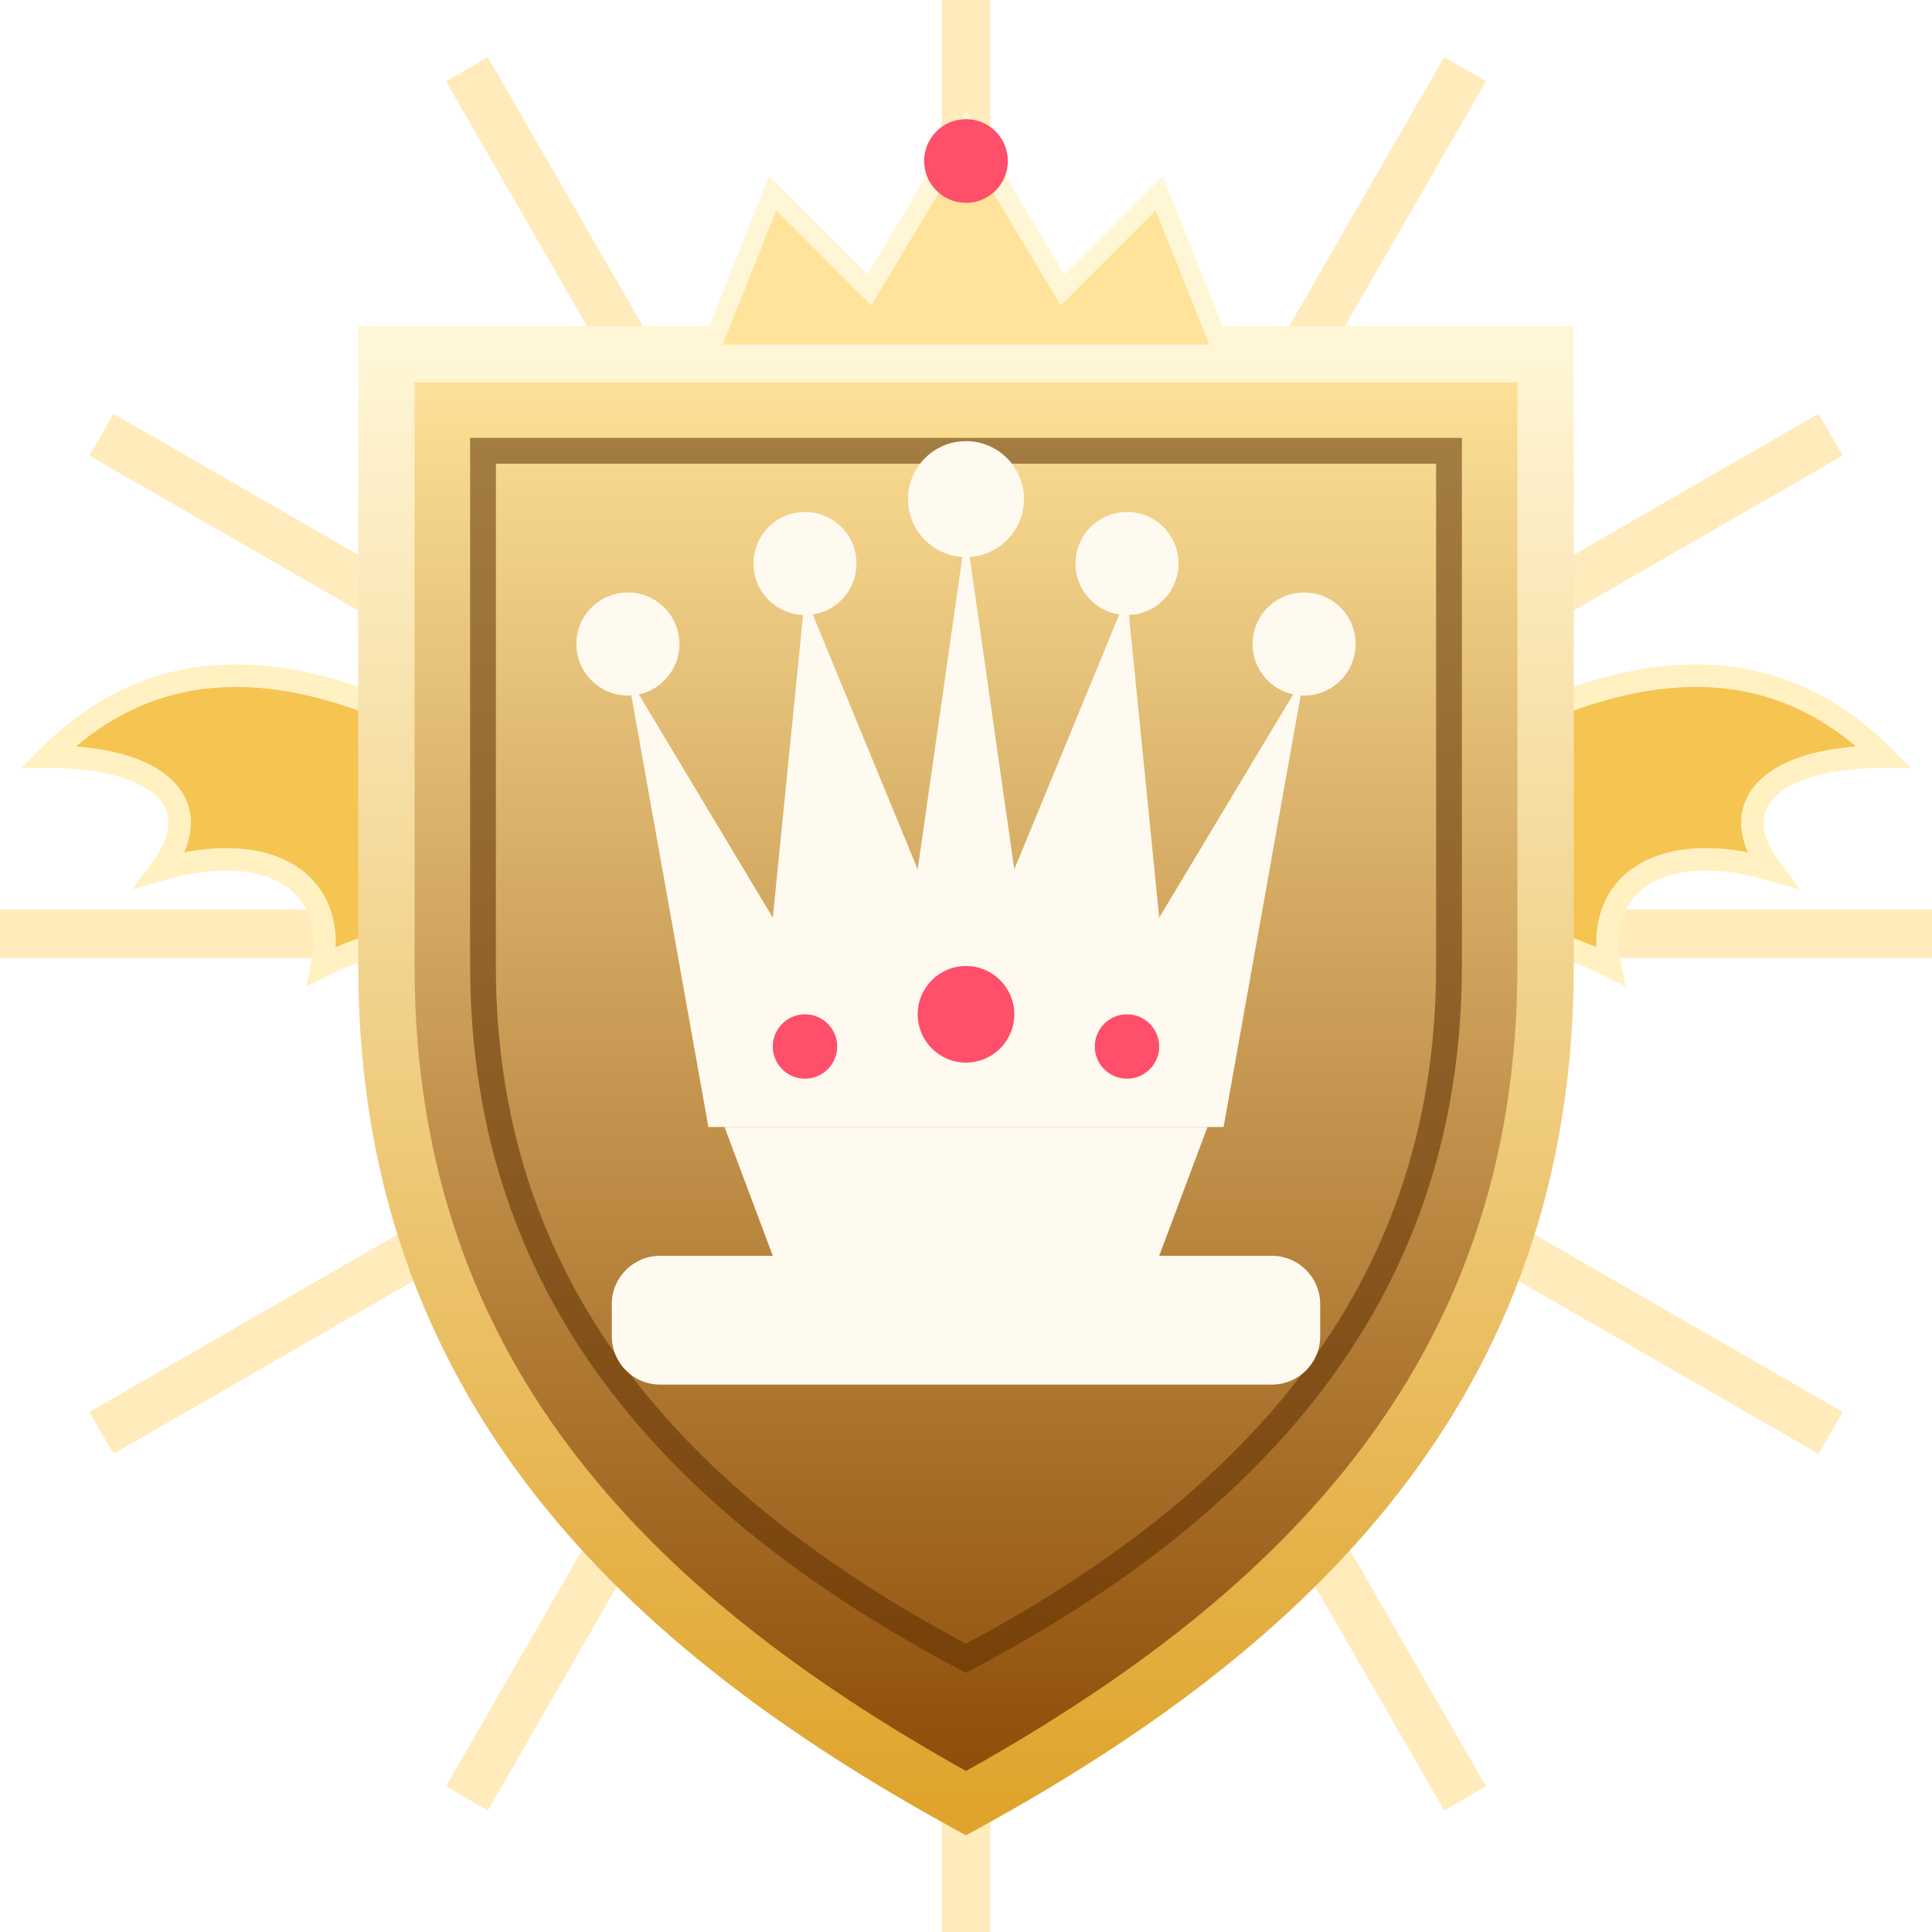
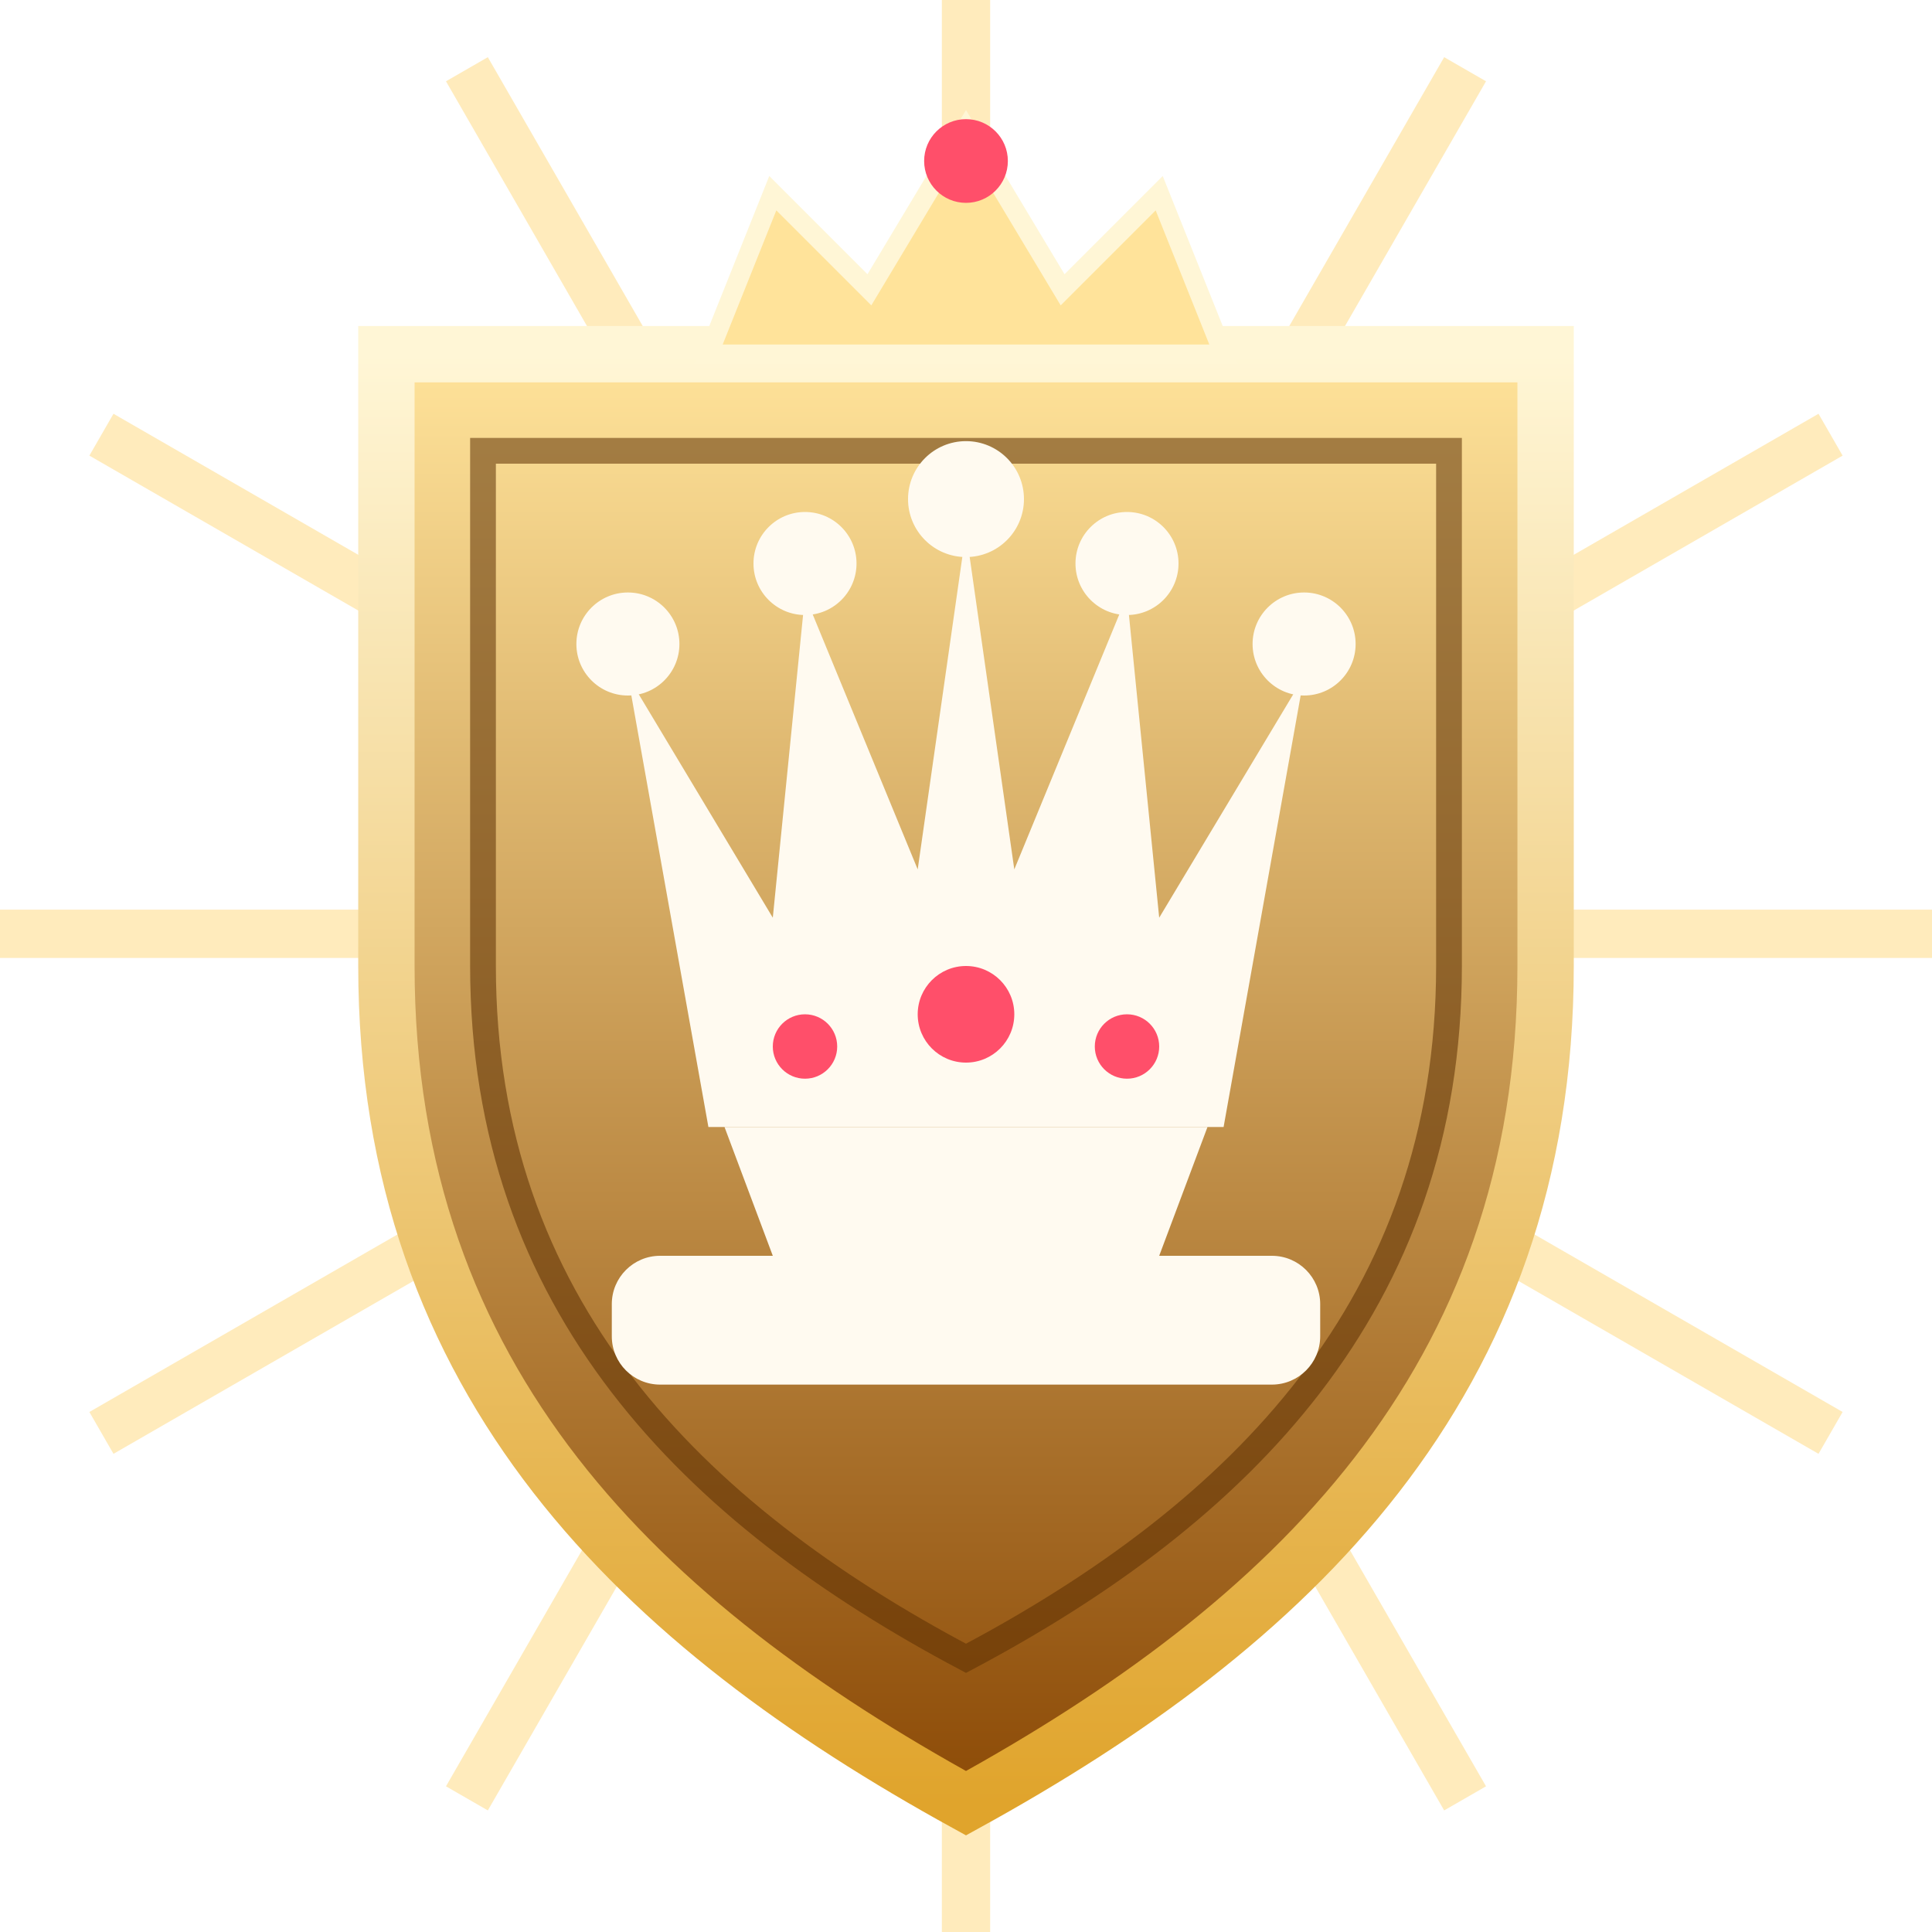
<svg xmlns="http://www.w3.org/2000/svg" viewBox="0 0 120 120" width="120" height="120">
  <defs>
    <linearGradient id="g" x1="0" y1="0" x2="0" y2="1">
      <stop offset="0" stop-color="#ffe39a" />
      <stop offset="1" stop-color="#8c4a06" />
    </linearGradient>
    <linearGradient id="b" x1="0" y1="0" x2="0" y2="1">
      <stop offset="0" stop-color="#fff6d6" />
      <stop offset="1" stop-color="#e0a42c" />
    </linearGradient>
  </defs>
  <path d="M60.0 24.0L60.0 -4.0" stroke="#ffd36b" stroke-width="3" opacity=".45" />
  <path d="M77.0 28.6L91.0 4.3" stroke="#ffd36b" stroke-width="3" opacity=".45" />
  <path d="M89.4 41.0L113.7 27.0" stroke="#ffd36b" stroke-width="3" opacity=".45" />
  <path d="M94.0 58.0L122.0 58.0" stroke="#ffd36b" stroke-width="3" opacity=".45" />
  <path d="M89.4 75.0L113.7 89.0" stroke="#ffd36b" stroke-width="3" opacity=".45" />
  <path d="M77.0 87.4L91.0 111.7" stroke="#ffd36b" stroke-width="3" opacity=".45" />
  <path d="M60.0 92.0L60.0 120.0" stroke="#ffd36b" stroke-width="3" opacity=".45" />
  <path d="M43.0 87.4L29.0 111.7" stroke="#ffd36b" stroke-width="3" opacity=".45" />
  <path d="M30.6 75.0L6.3 89.0" stroke="#ffd36b" stroke-width="3" opacity=".45" />
  <path d="M26.0 58.0L-2.0 58.0" stroke="#ffd36b" stroke-width="3" opacity=".45" />
  <path d="M30.6 41.0L6.3 27.0" stroke="#ffd36b" stroke-width="3" opacity=".45" />
  <path d="M43.0 28.6L29.0 4.3" stroke="#ffd36b" stroke-width="3" opacity=".45" />
-   <path d="M28 46C17 40 9 41 3 47c7 0 10 3 7 7 7-2 11 1 10 6 6-3 10-2 11 2 2-5 4-11-3-16z" fill="#f5c451" stroke="#fff1c2" stroke-width="1.4" />
-   <g transform="matrix(-1 0 0 1 120 0)">
-     <path d="M28 46C17 40 9 41 3 47c7 0 10 3 7 7 7-2 11 1 10 6 6-3 10-2 11 2 2-5 4-11-3-16z" fill="#f5c451" stroke="#fff1c2" stroke-width="1.4" />
-   </g>
  <path d="M24 22h72v38c0 26-16 41-36 52-20-11-36-26-36-52z" fill="url(#g)" stroke="url(#b)" stroke-width="3.5" />
  <path d="M30 28h60v32c0 21-13 34-30 43-17-9-30-22-30-43z" fill="none" stroke="#5c2f02" stroke-width="1.6" opacity=".55" />
  <path d="M44 22l4-10 6 6 6-10 6 10 6-6 4 10z" fill="#ffe39a" stroke="#fff6d6" stroke-width="1.2" />
  <circle cx="60" cy="10" r="2.6" fill="#ff4f6a" />
  <g>
    <path d="M44 70L39 42l9 15 2-20 7 17 3-21 3 21 7-17 2 20 9-15-5 28z" fill="#fffaf0" />
    <g fill="#fffaf0">
      <circle cx="39" cy="40" r="3.2" />
      <circle cx="50" cy="35" r="3.2" />
      <circle cx="60" cy="31" r="3.6" />
      <circle cx="70" cy="35" r="3.2" />
      <circle cx="81" cy="40" r="3.2" />
      <path d="M45 70h30l-3 8H48z" />
      <rect x="38" y="78" width="44" height="8" rx="3" />
    </g>
    <circle cx="60" cy="63" r="3" fill="#ff4f6a" />
    <circle cx="50" cy="65" r="2" fill="#ff4f6a" />
    <circle cx="70" cy="65" r="2" fill="#ff4f6a" />
  </g>
</svg>
